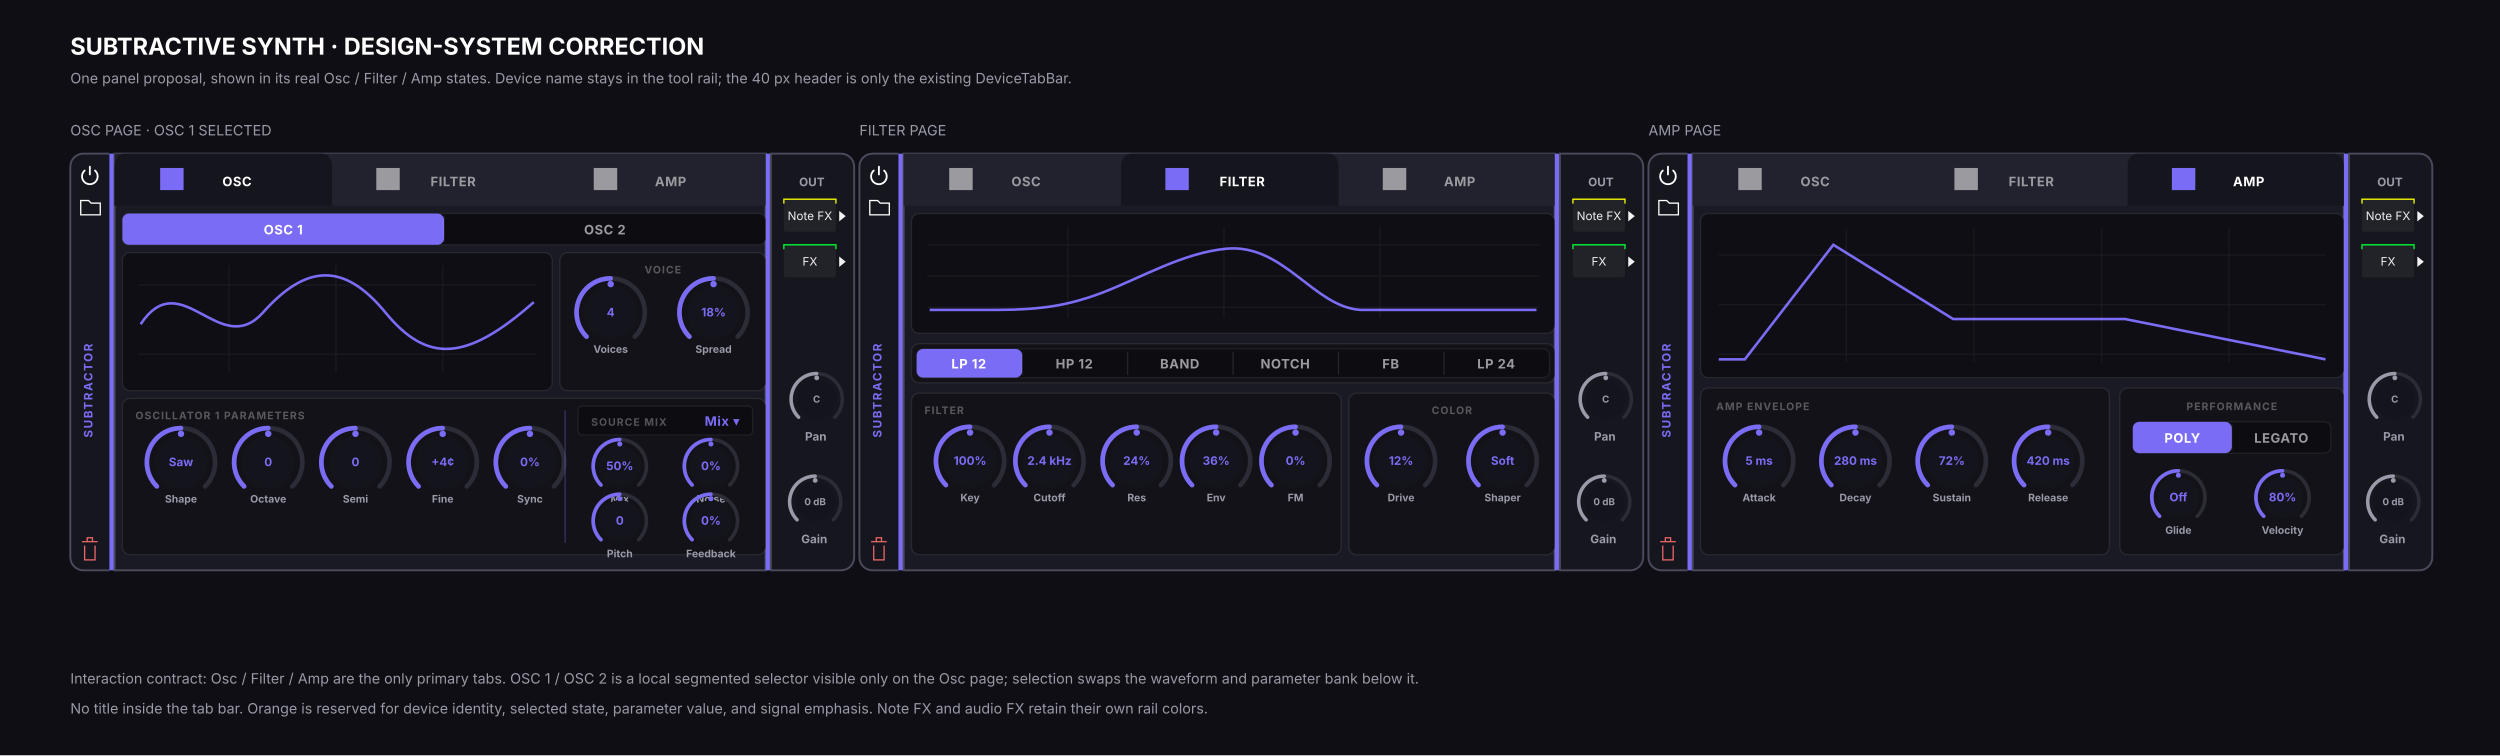
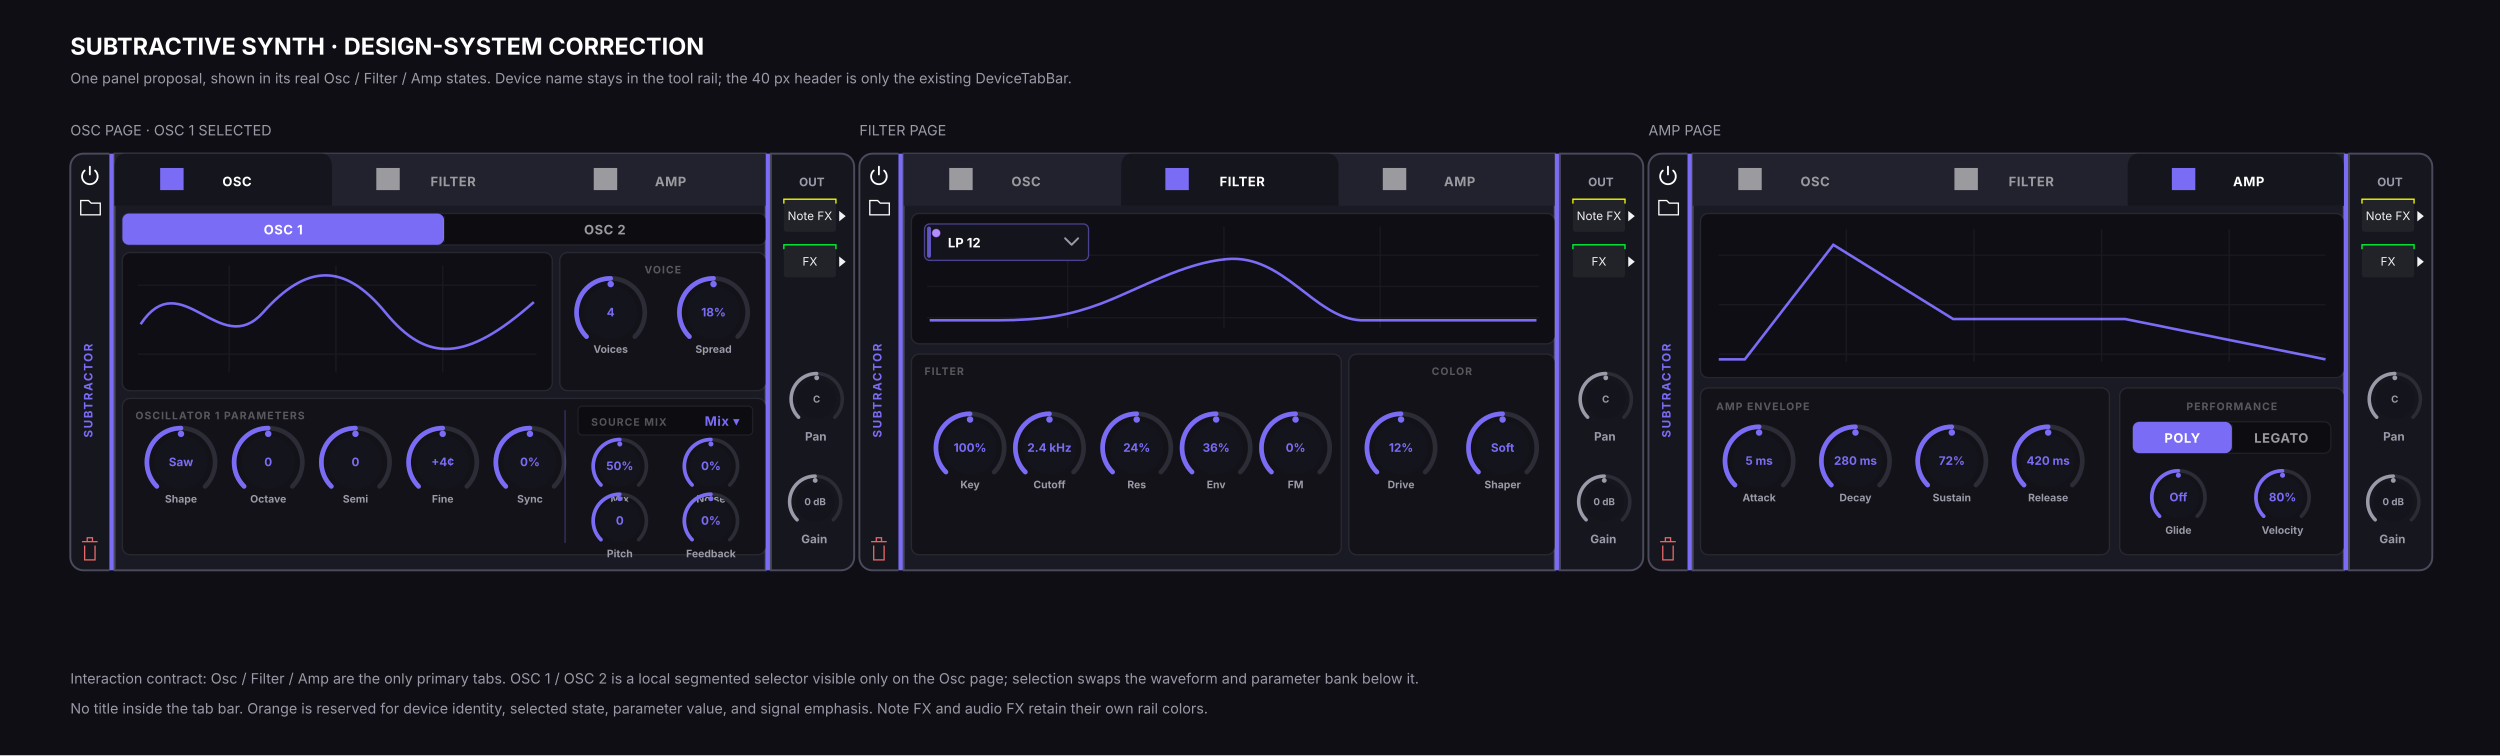
<svg xmlns="http://www.w3.org/2000/svg" width="1920" height="580" viewBox="0 0 1920 580">
  <defs>
    <style>
      text{font-family:Inter,Arial,sans-serif}.pageTitle{font-size:18px;font-weight:700;fill:#fff}.caption{font-size:11px;fill:#9a9aa8}.railName{font-size:9px;font-weight:700;letter-spacing:1.2px;fill:#7b6cf6}.tab{font-size:10px;font-weight:700;letter-spacing:.4px}.section{font-size:8px;font-weight:700;letter-spacing:.8px;fill:#ffffff;fill-opacity:.30}.value{font-size:9px;font-weight:700;fill:#7b6cf6}.knobLabel{font-size:8px;font-weight:700;fill:#9a9aa8}.knob{fill:#14141c}.range{fill:none;stroke:#2c2c36;stroke-width:3.574;stroke-linecap:round}.arc{fill:none;stroke:#7b6cf6;stroke-width:3.574;stroke-linecap:round}.panel{fill:#121218;stroke:#fff;stroke-opacity:.08}.screen{fill:#0e0e14;stroke:#fff;stroke-opacity:.08}.inactive{fill:#0c0c11;stroke:#fff;stroke-opacity:.07}.active{fill:#7b6cf6;stroke:none}.accentText{fill:#7b6cf6}.mutedText{fill:#9a9a9f}
    </style>
    <g id="knob">
      <circle r="20.322" class="knob" />
      <path d="M-18.535 18.535C-23.279 13.792-26.213 7.238-26.213 0-26.213-14.477-14.477-26.213 0-26.213S26.213-14.477 26.213 0c0 7.238-2.934 13.792-7.678 18.535" class="range" />
      <path d="M-18.535 18.535C-23.279 13.792-26.213 7.238-26.213 0-26.213-14.477-14.477-26.213 0-26.213" class="arc" />
      <circle cy="-21.822" r="2.5" fill="#7b6cf6" />
    </g>
    <g id="smallKnob" transform="scale(.78)">
      <circle r="20.322" class="knob" />
      <path d="M-18.535 18.535C-23.279 13.792-26.213 7.238-26.213 0-26.213-14.477-14.477-26.213 0-26.213S26.213-14.477 26.213 0c0 7.238-2.934 13.792-7.678 18.535" class="range" />
      <path d="M-18.535 18.535C-23.279 13.792-26.213 7.238-26.213 0-26.213-14.477-14.477-26.213 0-26.213" class="arc" />
      <circle cy="-21.822" r="2.5" fill="#7b6cf6" />
    </g>
    <g id="toolRail">
      <path d="M30 0H10A10 10 0 0 0 0 10v300a10 10 0 0 0 10 10h20" fill="#16161e" stroke="#4a4a5c" stroke-width="1.5" />
      <path d="M15 10v6m-4-3a6 6 0 1 0 8 0" fill="none" stroke="#fff" stroke-width="1.4" stroke-linecap="round" />
      <path d="M8 36h6l2 2h7v9H8z" fill="none" stroke="#fff" stroke-width="1" />
      <text class="railName" text-anchor="middle" transform="translate(17 182) rotate(-90)">SUBTRACTOR</text>
      <path d="M9 298h12m-10 3v11h8v-11m-6-3v-3h4v3" fill="none" stroke="#e86666" stroke-width="1" />
    </g>
    <g id="outputRail">
      <path d="M0 0h54a10 10 0 0 1 10 10v300a10 10 0 0 1-10 10H0z" fill="#16161e" stroke="#4a4a5c" stroke-width="1.5" />
      <text x="31.488" y="25" font-size="9" font-weight="bold" fill="#9a9aa8" text-anchor="middle">OUT</text>
      <g transform="translate(1.65452 238.2437)">
        <circle cx="32.405" cy="29.075" r="15.242" fill="#14141c" />
        <path d="M18.503 42.977C14.946 39.419 12.745 34.504 12.745 29.075 12.745 18.217 21.547 9.415 32.405 9.415c10.858 0 19.66 8.802 19.66 19.66 0 5.429-2.2 10.344-5.758 13.902" fill="none" stroke="#2c2c36" stroke-width="2.681" stroke-linecap="round" />
        <path d="M18.503 42.977C14.946 39.419 12.745 34.504 12.745 29.075c0-10.858 8.802-19.66 19.66-19.66" fill="none" stroke="#9a9aa8" stroke-width="2.681" stroke-linecap="round" />
        <text x="32.334" y="31.756" font-size="7.5" font-weight="bold" fill="#9a9aa8" text-anchor="middle">0 dB</text>
        <text x="31.704" y="60.924" font-size="9" font-weight="bold" fill="#9a9aa8" text-anchor="middle">Gain</text>
        <circle cx="32.405" cy="12.708" r="1.875" fill="#9a9aa8" />
      </g>
      <g transform="translate(2.824237 159.464)">
        <circle cx="32.405" cy="29.075" r="15.242" fill="#14141c" />
        <path d="M18.503 42.977C14.946 39.419 12.745 34.504 12.745 29.075 12.745 18.217 21.547 9.415 32.405 9.415c10.858 0 19.66 8.802 19.66 19.66 0 5.429-2.2 10.344-5.758 13.902" fill="none" stroke="#2c2c36" stroke-width="2.681" stroke-linecap="round" />
        <path d="M18.503 42.977C14.946 39.419 12.745 34.504 12.745 29.075c0-10.858 8.802-19.66 19.66-19.66" fill="none" stroke="#9a9aa8" stroke-width="2.681" stroke-linecap="round" />
        <text x="32.334" y="31.756" font-size="7.5" font-weight="bold" fill="#9a9aa8" text-anchor="middle">C</text>
        <text x="31.704" y="60.924" font-size="9" font-weight="bold" fill="#9a9aa8" text-anchor="middle">Pan</text>
        <circle cx="32.405" cy="12.708" r="1.875" fill="#9a9aa8" />
      </g>
      <g>
        <rect x="10" y="35" width="40" height="25" rx="2" fill="#222229" />
        <text x="30" y="51" font-size="9" fill="#f2f2f2" text-anchor="middle">Note FX</text>
        <path d="M10 38v-3h40v3" fill="none" stroke="#f9ff00" stroke-width="1" stroke-linecap="round" />
        <path d="m57.5 48-5-4v8z" fill="#f2f2f2" />
      </g>
      <g>
        <rect x="10" y="70" width="40" height="25" rx="2" fill="#222229" />
        <text x="30" y="86" font-size="9" fill="#f2f2f2" text-anchor="middle">FX</text>
        <path d="M10 73v-3h40v3" fill="none" stroke="#00ff33" stroke-width="1" stroke-linecap="round" />
        <path d="m57.5 83-5-4v8z" fill="#f2f2f2" />
      </g>
    </g>
    <g id="tabBarBase">
      <rect width="500" height="40" fill="#22222e" />
    </g>
    <g id="oscTabs">
      <use href="#tabBarBase" />
      <path d="M8 0h151c5 0 8 4 8 10v30H0V10C0 4 3 0 8 0z" fill="#15151d" />
      <rect x="35" y="11" width="18" height="17" fill="#7b6cf6" />
      <text x="94" y="25" text-anchor="middle" class="tab" fill="#fff">OSC</text>
      <rect x="201" y="11" width="18" height="17" fill="#9a9a9f" />
      <text x="260" y="25" text-anchor="middle" class="tab mutedText">FILTER</text>
      <rect x="368" y="11" width="18" height="17" fill="#9a9a9f" />
      <text x="427" y="25" text-anchor="middle" class="tab mutedText">AMP</text>
    </g>
    <g id="filterTabs">
      <use href="#tabBarBase" />
      <path d="M175 0h151c5 0 8 4 8 10v30H167V10c0-6 3-10 8-10z" fill="#15151d" />
      <rect x="35" y="11" width="18" height="17" fill="#9a9a9f" />
      <text x="94" y="25" text-anchor="middle" class="tab mutedText">OSC</text>
      <rect x="201" y="11" width="18" height="17" fill="#7b6cf6" />
      <text x="260" y="25" text-anchor="middle" class="tab" fill="#fff">FILTER</text>
      <rect x="368" y="11" width="18" height="17" fill="#9a9a9f" />
      <text x="427" y="25" text-anchor="middle" class="tab mutedText">AMP</text>
    </g>
    <g id="ampTabs">
      <use href="#tabBarBase" />
      <path d="M342 0h150c5 0 8 4 8 10v30H334V10c0-6 3-10 8-10z" fill="#15151d" />
      <rect x="35" y="11" width="18" height="17" fill="#9a9a9f" />
      <text x="94" y="25" text-anchor="middle" class="tab mutedText">OSC</text>
      <rect x="201" y="11" width="18" height="17" fill="#9a9a9f" />
      <text x="260" y="25" text-anchor="middle" class="tab mutedText">FILTER</text>
      <rect x="368" y="11" width="18" height="17" fill="#7b6cf6" />
      <text x="427" y="25" text-anchor="middle" class="tab" fill="#fff">AMP</text>
    </g>
    <g id="shell">
      <use href="#toolRail" />
      <rect x="30" width="4" height="320" fill="#7b6cf6" />
      <rect x="34" width="500" height="320" fill="#1a1a24" stroke="#4a4a5c" stroke-width="1.5" />
      <rect x="534" width="4" height="320" fill="#7b6cf6" />
      <use href="#outputRail" x="538" />
    </g>
  </defs>
  <rect width="1920" height="580" fill="#0e0e14" />
  <text x="54" y="42" class="pageTitle">SUBTRACTIVE SYNTH · DESIGN-SYSTEM CORRECTION</text>
  <text x="54" y="64" class="caption">One panel proposal, shown in its real Osc / Filter / Amp states. Device name stays in the tool rail; the 40 px header is only the existing DeviceTabBar.</text>
  <g transform="translate(54 118)">
    <text y="-14" class="caption">OSC PAGE · OSC 1 SELECTED</text>
    <use href="#shell" />
    <g transform="translate(34)">
      <use href="#oscTabs" />
      <g transform="translate(6 46)">
        <rect width="494" height="24" rx="5" class="inactive" />
        <rect width="247" height="24" rx="5" class="active" />
        <path d="M247 2v20" stroke="#fff" stroke-opacity=".10" />
        <text x="123.5" y="16" text-anchor="middle" class="tab" fill="#fff">OSC 1</text>
        <text x="370.5" y="16" text-anchor="middle" class="tab mutedText">OSC 2</text>
        <rect y="30" width="330" height="106" rx="6" class="screen" />
        <path d="M14 85C45 38 75 113 108 76s62-39 94 0 62 38 114-8" fill="none" stroke="#7b6cf6" stroke-width="2" />
        <path d="M12 55h306M12 108h306M82 40v82m82-82v82m82-82v82" stroke="#fff" stroke-opacity=".05" />
        <rect x="336" y="30" width="158" height="106" rx="6" class="panel" />
        <text x="415" y="46" text-anchor="middle" class="section">VOICE</text>
        <g transform="translate(375 76)">
          <use href="#knob" />
          <text y="3" text-anchor="middle" class="value">4</text>
          <text y="31" text-anchor="middle" class="knobLabel">Voices</text>
        </g>
        <g transform="translate(454 76)">
          <use href="#knob" />
          <text y="3" text-anchor="middle" class="value">18%</text>
          <text y="31" text-anchor="middle" class="knobLabel">Spread</text>
        </g>
        <rect y="142" width="494" height="120" rx="6" class="panel" />
        <text x="10" y="158" class="section">OSCILLATOR 1 PARAMETERS</text>
        <g transform="translate(45 191)">
          <use href="#knob" />
          <text y="3" text-anchor="middle" class="value">Saw</text>
          <text y="31" text-anchor="middle" class="knobLabel">Shape</text>
        </g>
        <g transform="translate(112 191)">
          <use href="#knob" />
          <text y="3" text-anchor="middle" class="value">0</text>
          <text y="31" text-anchor="middle" class="knobLabel">Octave</text>
        </g>
        <g transform="translate(179 191)">
          <use href="#knob" />
          <text y="3" text-anchor="middle" class="value">0</text>
          <text y="31" text-anchor="middle" class="knobLabel">Semi</text>
        </g>
        <g transform="translate(246 191)">
          <use href="#knob" />
          <text y="3" text-anchor="middle" class="value">+4¢</text>
          <text y="31" text-anchor="middle" class="knobLabel">Fine</text>
        </g>
        <g transform="translate(313 191)">
          <use href="#knob" />
          <text y="3" text-anchor="middle" class="value">0%</text>
          <text y="31" text-anchor="middle" class="knobLabel">Sync</text>
        </g>
        <path d="M340 151v102" stroke="#7b6cf6" stroke-opacity=".35" />
        <rect x="350" y="148" width="134" height="22" rx="3" class="inactive" />
        <text x="360" y="163" class="section">SOURCE MIX</text>
        <text x="474" y="163" text-anchor="end" class="tab accentText">Mix ▾</text>
        <g transform="translate(382 194)">
          <use href="#smallKnob" />
          <text y="3" text-anchor="middle" class="value">50%</text>
          <text y="28" text-anchor="middle" class="knobLabel">Mix</text>
        </g>
        <g transform="translate(452 194)">
          <use href="#smallKnob" />
          <text y="3" text-anchor="middle" class="value">0%</text>
          <text y="28" text-anchor="middle" class="knobLabel">Noise</text>
        </g>
        <g transform="translate(382 236)">
          <use href="#smallKnob" />
          <text y="3" text-anchor="middle" class="value">0</text>
          <text y="28" text-anchor="middle" class="knobLabel">Pitch</text>
        </g>
        <g transform="translate(452 236)">
          <use href="#smallKnob" />
          <text y="3" text-anchor="middle" class="value">0%</text>
          <text y="28" text-anchor="middle" class="knobLabel">Feedback</text>
        </g>
      </g>
    </g>
  </g>
  <g transform="translate(660 118)">
    <text y="-14" class="caption">FILTER PAGE</text>
    <use href="#shell" />
    <g transform="translate(34)">
      <use href="#filterTabs" />
      <g transform="translate(6 46)">
-         <rect width="494" height="92" rx="6" class="screen" />
-         <path d="M14 74h52c35 0 56-4 80-13 31-12 63-31 96-34 44-4 67 45 103 47h135" fill="none" stroke="#7b6cf6" stroke-width="2" />
-         <path d="M12 24h470M12 48h470M12 72h470M120 10v70m120-70v70m120-70v70" stroke="#fff" stroke-opacity=".05" />
-         <rect y="100" width="494" height="30" rx="6" class="panel" />
-         <rect x="4" y="104" width="486" height="22" rx="5" class="inactive" />
-         <rect x="4" y="104" width="81" height="22" rx="5" class="active" />
-         <path d="M85 106v18m81-18v18m81-18v18m81-18v18m81-18v18" stroke="#fff" stroke-opacity=".10" />
-         <text x="44" y="119" text-anchor="middle" class="tab" fill="#fff">LP 12</text>
-         <text x="125" y="119" text-anchor="middle" class="tab mutedText">HP 12</text>
-         <text x="206" y="119" text-anchor="middle" class="tab mutedText">BAND</text>
-         <text x="287" y="119" text-anchor="middle" class="tab mutedText">NOTCH</text>
-         <text x="368" y="119" text-anchor="middle" class="tab mutedText">FB</text>
-         <text x="449" y="119" text-anchor="middle" class="tab mutedText">LP 24</text>
-         <rect y="138" width="330" height="124" rx="6" class="panel" />
-         <text x="10" y="154" class="section">FILTER</text>
-         <g transform="translate(45 190)">
+         <rect width="494" height="100" rx="6" class="screen" />
+         <path d="M14 82h52c35 0 56-4 80-13 31-12 63-31 96-34 44-4 67 45 103 47h135" fill="none" stroke="#7b6cf6" stroke-width="2" />
+         <path d="M12 32h470M12 56h470M12 80h470M120 10v78m120-78v78m120-78v78" stroke="#fff" stroke-opacity=".05" />
+         <g transform="translate(10 8)">
+           <rect width="126" height="28" rx="4" fill="#14141c" stroke="#7b6cf6" stroke-opacity=".55" />
+           <rect x="2" y="2" width="3" height="24" rx="1.5" fill="#7b6cf6" fill-opacity=".75" />
+           <circle cx="9" cy="7" r="3.5" fill="#b48cff" stroke="#000" stroke-opacity=".5" />
+           <text x="18" y="18" font-size="10" font-weight="700" fill="#fff">LP 12</text>
+           <path d="m108 11 5 5 5-5" fill="none" stroke="#9a9aa8" stroke-width="1.5" stroke-linecap="round" stroke-linejoin="round" />
+         </g>
+         <rect y="108" width="330" height="154" rx="6" class="panel" />
+         <text x="10" y="124" class="section">FILTER</text>
+         <g transform="translate(45 180)">
          <use href="#knob" />
          <text y="3" text-anchor="middle" class="value">100%</text>
          <text y="31" text-anchor="middle" class="knobLabel">Key</text>
        </g>
-         <g transform="translate(106 190)">
+         <g transform="translate(106 180)">
          <use href="#knob" />
          <text y="3" text-anchor="middle" class="value">2.4 kHz</text>
          <text y="31" text-anchor="middle" class="knobLabel">Cutoff</text>
        </g>
-         <g transform="translate(173 190)">
+         <g transform="translate(173 180)">
          <use href="#knob" />
          <text y="3" text-anchor="middle" class="value">24%</text>
          <text y="31" text-anchor="middle" class="knobLabel">Res</text>
        </g>
-         <g transform="translate(234 190)">
+         <g transform="translate(234 180)">
          <use href="#knob" />
          <text y="3" text-anchor="middle" class="value">36%</text>
          <text y="31" text-anchor="middle" class="knobLabel">Env</text>
        </g>
-         <g transform="translate(295 190)">
+         <g transform="translate(295 180)">
          <use href="#knob" />
          <text y="3" text-anchor="middle" class="value">0%</text>
          <text y="31" text-anchor="middle" class="knobLabel">FM</text>
        </g>
-         <rect x="336" y="138" width="158" height="124" rx="6" class="panel" />
-         <text x="415" y="154" text-anchor="middle" class="section">COLOR</text>
-         <g transform="translate(376 190)">
+         <rect x="336" y="108" width="158" height="154" rx="6" class="panel" />
+         <text x="415" y="124" text-anchor="middle" class="section">COLOR</text>
+         <g transform="translate(376 180)">
          <use href="#knob" />
          <text y="3" text-anchor="middle" class="value">12%</text>
          <text y="31" text-anchor="middle" class="knobLabel">Drive</text>
        </g>
-         <g transform="translate(454 190)">
+         <g transform="translate(454 180)">
          <use href="#knob" />
          <text y="3" text-anchor="middle" class="value">Soft</text>
          <text y="31" text-anchor="middle" class="knobLabel">Shaper</text>
        </g>
      </g>
    </g>
  </g>
  <g transform="translate(1266 118)">
    <text y="-14" class="caption">AMP PAGE</text>
    <use href="#shell" />
    <g transform="translate(34)">
      <use href="#ampTabs" />
      <g transform="translate(6 46)">
        <rect width="494" height="126" rx="6" class="screen" />
        <path d="M14 112h20l68-88 92 57h132l154 31" fill="none" stroke="#7b6cf6" stroke-width="2" />
        <path d="M14 32h466M14 70h466M14 108h466M112 12v102m98-102v102m98-102v102m98-102v102" stroke="#fff" stroke-opacity=".05" />
        <rect y="134" width="314" height="128" rx="6" class="panel" />
        <text x="12" y="151" class="section">AMP ENVELOPE</text>
        <g transform="translate(45 190)">
          <use href="#knob" />
          <text y="3" text-anchor="middle" class="value">5 ms</text>
          <text y="31" text-anchor="middle" class="knobLabel">Attack</text>
        </g>
        <g transform="translate(119 190)">
          <use href="#knob" />
          <text y="3" text-anchor="middle" class="value">280 ms</text>
          <text y="31" text-anchor="middle" class="knobLabel">Decay</text>
        </g>
        <g transform="translate(193 190)">
          <use href="#knob" />
          <text y="3" text-anchor="middle" class="value">72%</text>
          <text y="31" text-anchor="middle" class="knobLabel">Sustain</text>
        </g>
        <g transform="translate(267 190)">
          <use href="#knob" />
          <text y="3" text-anchor="middle" class="value">420 ms</text>
          <text y="31" text-anchor="middle" class="knobLabel">Release</text>
        </g>
        <rect x="322" y="134" width="172" height="128" rx="6" class="panel" />
        <text x="408" y="151" text-anchor="middle" class="section">PERFORMANCE</text>
        <rect x="332" y="160" width="152" height="24" rx="5" class="inactive" />
        <rect x="332" y="160" width="76" height="24" rx="5" class="active" />
        <path d="M408 162v20" stroke="#fff" stroke-opacity=".10" />
        <text x="370" y="176" text-anchor="middle" class="tab" fill="#fff">POLY</text>
        <text x="446" y="176" text-anchor="middle" class="tab mutedText">LEGATO</text>
        <g transform="translate(367 218)">
          <use href="#smallKnob" />
          <text y="3" text-anchor="middle" class="value">Off</text>
          <text y="28" text-anchor="middle" class="knobLabel">Glide</text>
        </g>
        <g transform="translate(447 218)">
          <use href="#smallKnob" />
          <text y="3" text-anchor="middle" class="value">80%</text>
          <text y="28" text-anchor="middle" class="knobLabel">Velocity</text>
        </g>
      </g>
    </g>
  </g>
  <text x="54" y="525" class="caption">Interaction contract: Osc / Filter / Amp are the only primary tabs. OSC 1 / OSC 2 is a local segmented selector visible only on the Osc page; selection swaps the waveform and parameter bank below it.</text>
  <text x="54" y="548" class="caption">No title inside the tab bar. Orange is reserved for device identity, selected state, parameter value, and signal emphasis. Note FX and audio FX retain their own rail colors.</text>
</svg>
